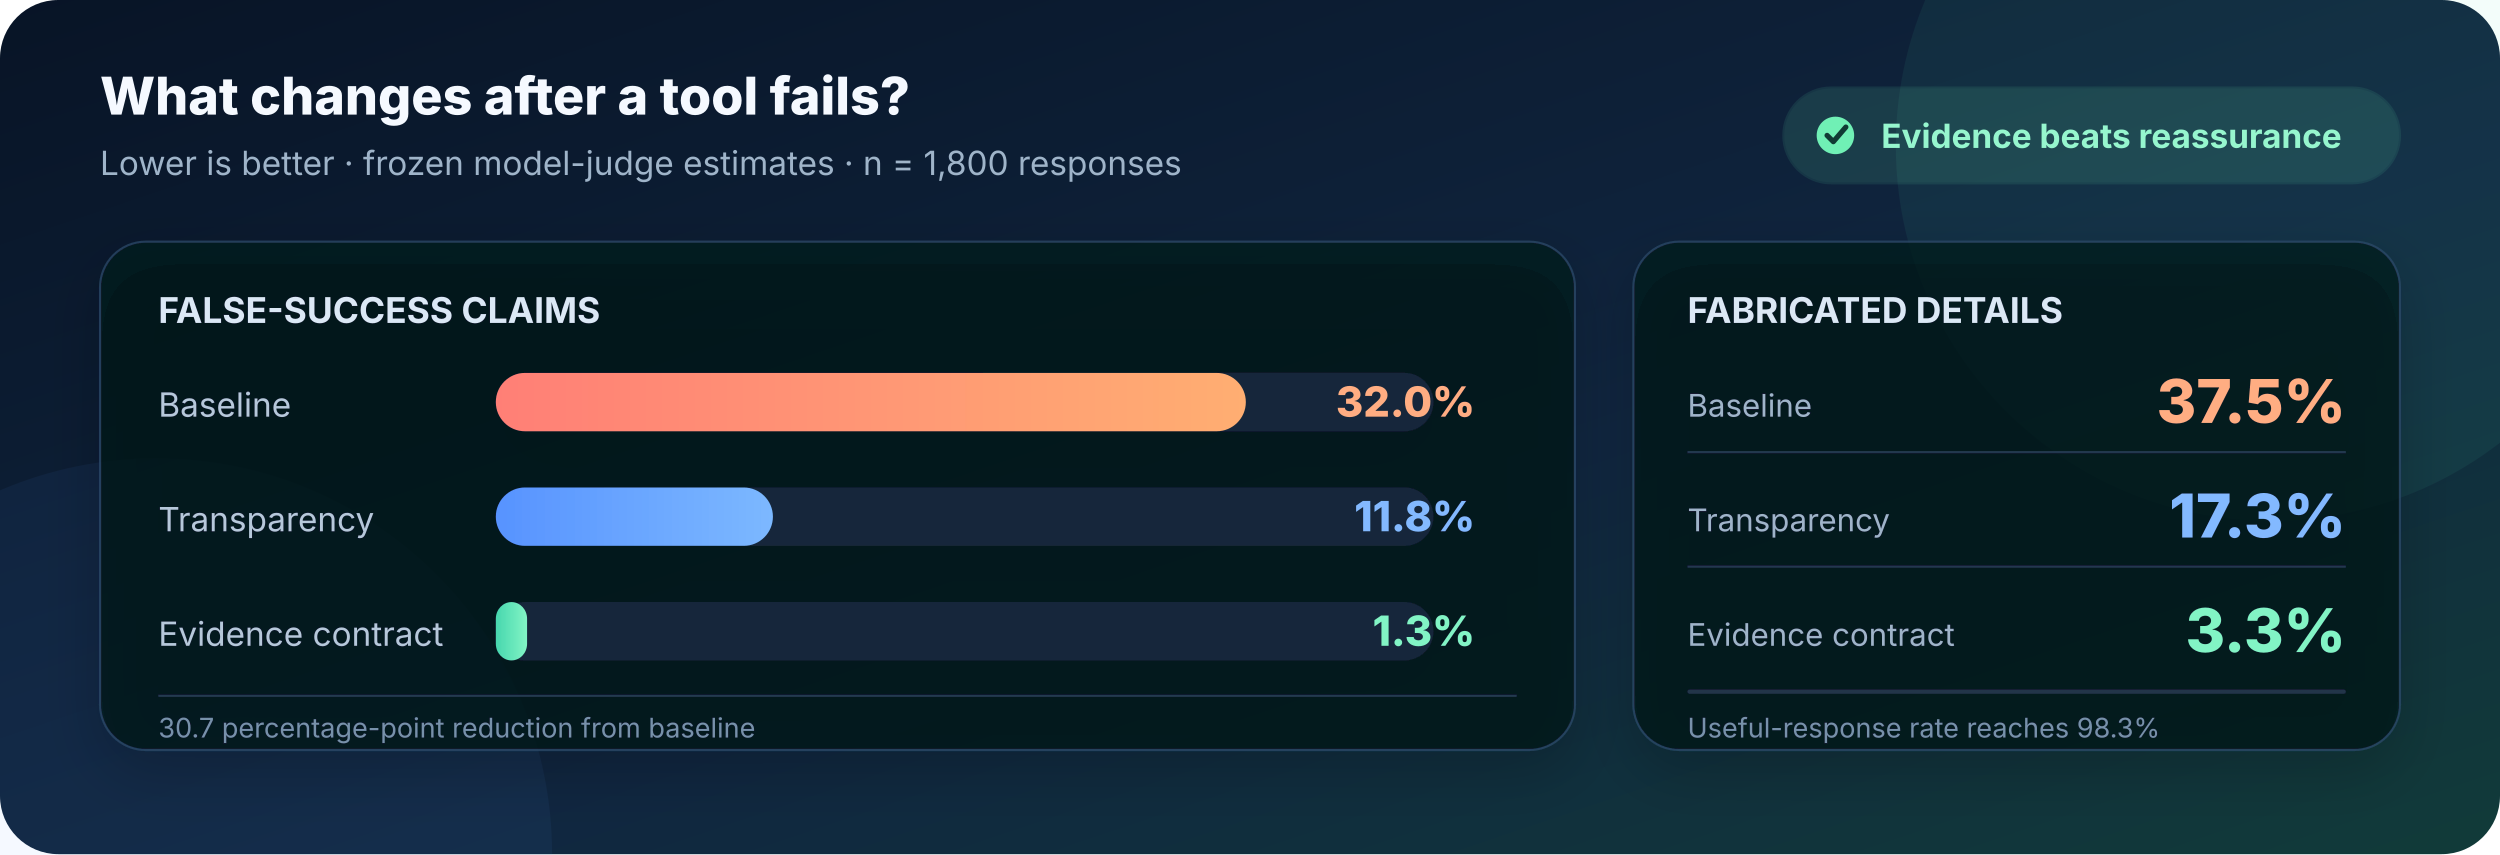
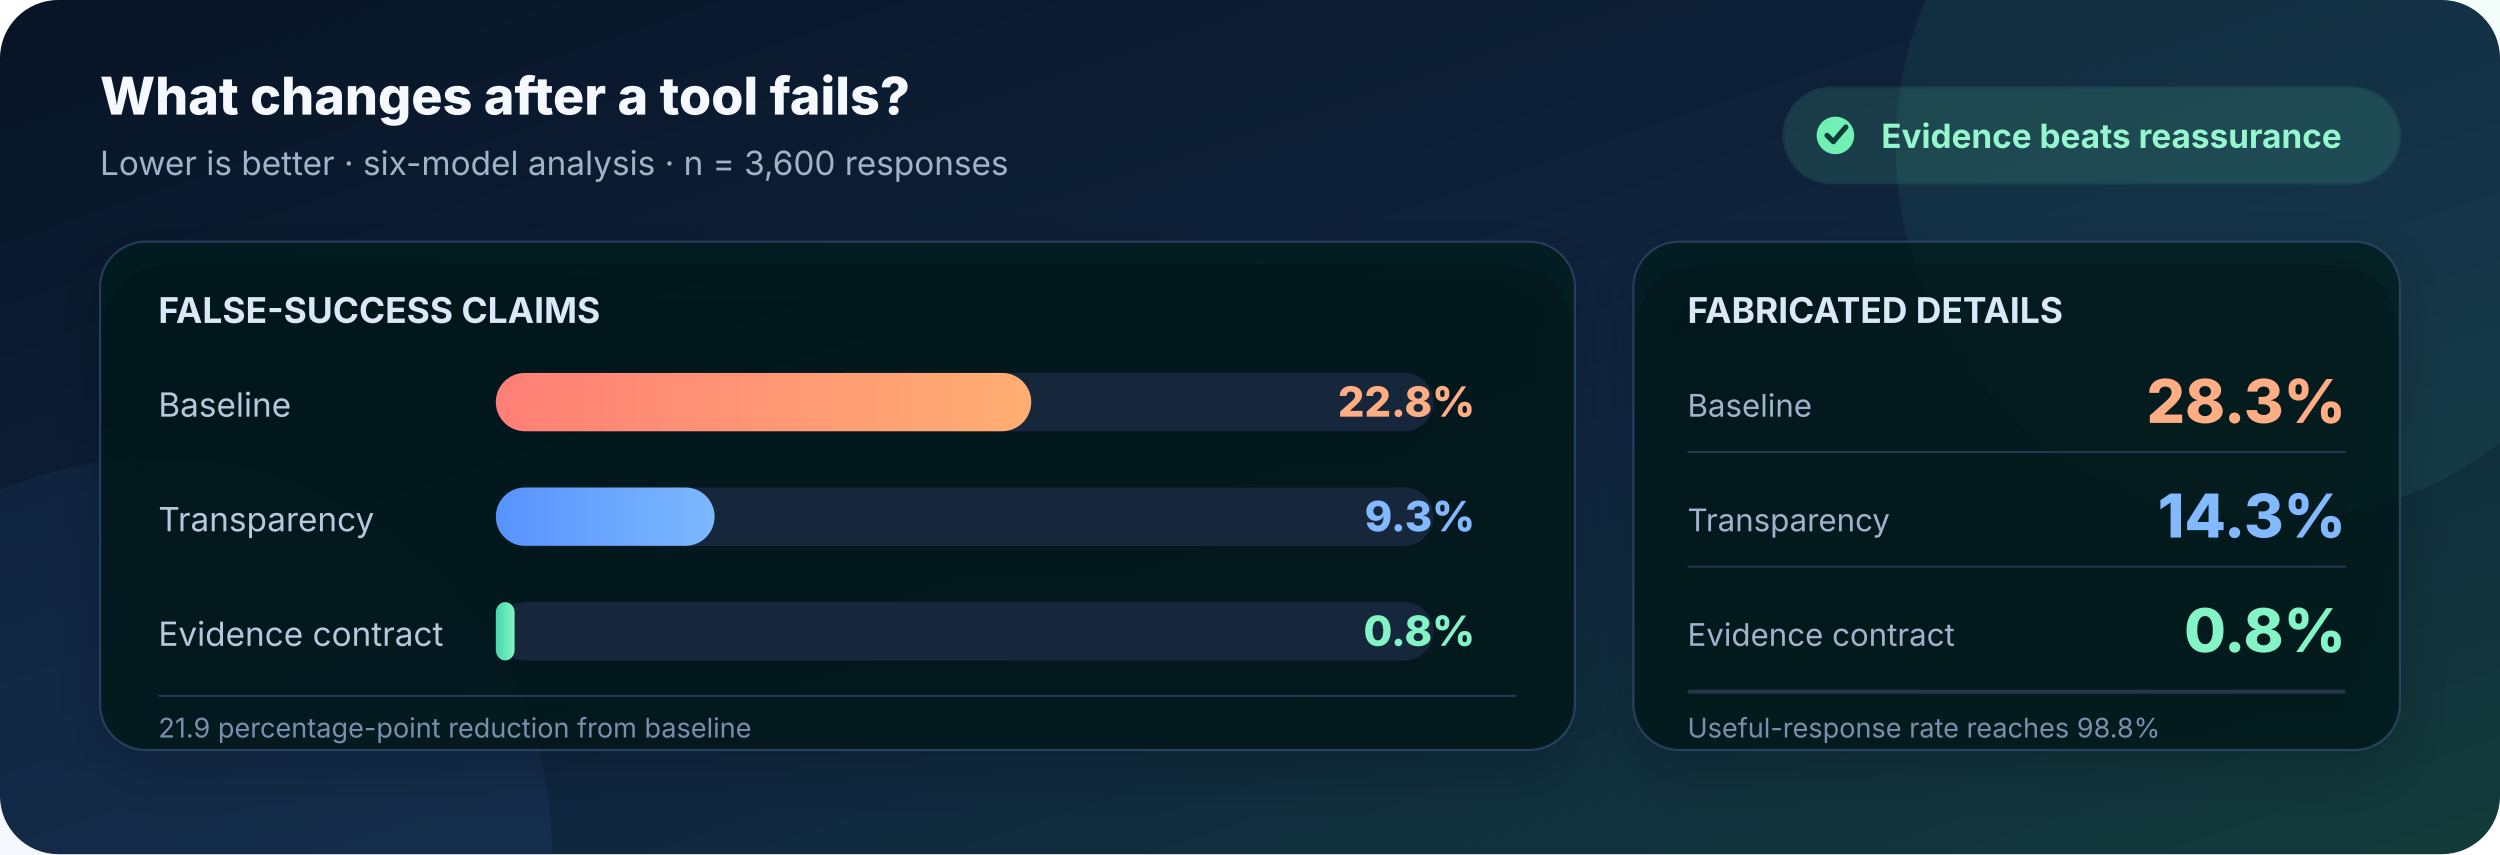
<svg xmlns="http://www.w3.org/2000/svg" width="1200" height="410" viewBox="0 0 1200 410" role="img" aria-labelledby="title desc">
  <defs>
    <linearGradient id="bg" x1="0" y1="0" x2="1" y2="1">
      <stop offset="0" stop-color="#081426" />
      <stop offset="0.58" stop-color="#102640" />
      <stop offset="1" stop-color="#113b39" />
    </linearGradient>
    <linearGradient id="good" x1="0" x2="1">
      <stop offset="0" stop-color="#47d7ae" />
      <stop offset="1" stop-color="#82f4c5" />
    </linearGradient>
    <linearGradient id="mid" x1="0" x2="1">
      <stop offset="0" stop-color="#5793ff" />
      <stop offset="1" stop-color="#7cb8ff" />
    </linearGradient>
    <linearGradient id="bad" x1="0" x2="1">
      <stop offset="0" stop-color="#ff7f76" />
      <stop offset="1" stop-color="#ffae72" />
    </linearGradient>
    <filter id="shadow" x="-20%" y="-30%" width="140%" height="160%">
      <feDropShadow dx="0" dy="10" stdDeviation="14" flood-color="#000" flood-opacity=".24" />
    </filter>
  </defs>
  <rect width="1200" height="410" rx="28" fill="url(#bg)" />
  <circle cx="1090" cy="70" r="180" fill="#50dfb4" opacity=".07" />
  <circle cx="75" cy="410" r="190" fill="#5793ff" opacity=".06" />
  <text x="48" y="55" fill="#f5f9ff" font-family="Inter,Arial,sans-serif" font-size="25" font-weight="800">What changes after a tool fails?</text>
-   <text x="48" y="84" fill="#9fb4c9" font-family="Inter,Arial,sans-serif" font-size="16">Lower is better · frozen model-judge estimates · n = 1,800 responses</text>
+   <text x="48" y="84" fill="#9fb4c9" font-family="Inter,Arial,sans-serif" font-size="16">Lower is better · six-model analysis · n = 3,600 responses</text>
  <g transform="translate(48 116)" filter="url(#shadow)">
    <rect width="708" height="244" rx="22" fill="#07121f" opacity=".78" stroke="#294966" />
    <text x="28" y="39" fill="#dbe8f5" font-family="Inter,Arial,sans-serif" font-size="17" font-weight="700">FALSE-SUCCESS CLAIMS</text>
    <g font-family="Inter,Arial,sans-serif">
      <text x="28" y="84" fill="#b6c8da" font-size="16">Baseline</text>
      <rect x="190" y="63" width="450" height="28" rx="14" fill="#15283b" />
-       <rect x="190" y="63" width="360" height="28" rx="14" fill="url(#bad)" />
-       <text x="660" y="84" fill="#ffad82" text-anchor="end" font-size="20" font-weight="800">32.0%</text>
+       <rect x="190" y="63" width="257" height="28" rx="14" fill="url(#bad)" />
+       <text x="660" y="84" fill="#ffad82" text-anchor="end" font-size="20" font-weight="800">22.8%</text>
      <text x="28" y="139" fill="#b6c8da" font-size="16">Transparency</text>
      <rect x="190" y="118" width="450" height="28" rx="14" fill="#15283b" />
-       <rect x="190" y="118" width="133" height="28" rx="14" fill="url(#mid)" />
-       <text x="660" y="139" fill="#83b9ff" text-anchor="end" font-size="20" font-weight="800">11.8%</text>
+       <rect x="190" y="118" width="105" height="28" rx="14" fill="url(#mid)" />
+       <text x="660" y="139" fill="#83b9ff" text-anchor="end" font-size="20" font-weight="800">9.3%</text>
      <text x="28" y="194" fill="#b6c8da" font-size="16">Evidence contract</text>
      <rect x="190" y="173" width="450" height="28" rx="14" fill="#15283b" />
-       <rect x="190" y="173" width="15" height="28" rx="8" fill="url(#good)" />
-       <text x="660" y="194" fill="#82f4c5" text-anchor="end" font-size="20" font-weight="800">1.3%</text>
+       <rect x="190" y="173" width="9" height="28" rx="5" fill="url(#good)" />
+       <text x="660" y="194" fill="#82f4c5" text-anchor="end" font-size="20" font-weight="800">0.8%</text>
    </g>
    <line x1="28" y1="218" x2="680" y2="218" stroke="#233a50" />
-     <text x="28" y="238" fill="#7791aa" font-family="Inter,Arial,sans-serif" font-size="13">30.7 percentage-point reduction from baseline</text>
+     <text x="28" y="238" fill="#7791aa" font-family="Inter,Arial,sans-serif" font-size="13">21.9 percentage-point reduction from baseline</text>
  </g>
  <g transform="translate(784 116)" filter="url(#shadow)">
    <rect width="368" height="244" rx="22" fill="#07121f" opacity=".78" stroke="#294966" />
    <text x="26" y="39" fill="#dbe8f5" font-family="Inter,Arial,sans-serif" font-size="17" font-weight="700">FABRICATED DETAILS</text>
    <g font-family="Inter,Arial,sans-serif">
      <text x="26" y="84" fill="#9fb4c9" font-size="15">Baseline</text>
-       <text x="342" y="87" fill="#ffad82" text-anchor="end" font-size="29" font-weight="800">37.5%</text>
+       <text x="342" y="87" fill="#ffad82" text-anchor="end" font-size="29" font-weight="800">28.3%</text>
      <line x1="26" y1="101" x2="342" y2="101" stroke="#22394f" />
      <text x="26" y="139" fill="#9fb4c9" font-size="15">Transparency</text>
-       <text x="342" y="142" fill="#83b9ff" text-anchor="end" font-size="29" font-weight="800">17.3%</text>
+       <text x="342" y="142" fill="#83b9ff" text-anchor="end" font-size="29" font-weight="800">14.3%</text>
      <line x1="26" y1="156" x2="342" y2="156" stroke="#22394f" />
      <text x="26" y="194" fill="#9fb4c9" font-size="15">Evidence contract</text>
-       <text x="342" y="197" fill="#82f4c5" text-anchor="end" font-size="29" font-weight="800">3.3%</text>
+       <text x="342" y="197" fill="#82f4c5" text-anchor="end" font-size="29" font-weight="800">0.8%</text>
    </g>
    <rect x="26" y="215" width="316" height="2" rx="1" fill="#20364a" />
-     <text x="26" y="238" fill="#7791aa" font-family="Inter,Arial,sans-serif" font-size="13">Useful-response rate reaches 98.3%</text>
+     <text x="26" y="238" fill="#7791aa" font-family="Inter,Arial,sans-serif" font-size="13">Useful-response rate reaches 98.8%</text>
  </g>
  <g transform="translate(856 42)">
    <rect width="296" height="46" rx="23" fill="#70f0b5" opacity=".13" stroke="#4fbd96" />
    <circle cx="25" cy="23" r="9" fill="#70f0b5" />
    <path d="M21 23l3 3 6-7" fill="none" stroke="#103b34" stroke-width="2.5" stroke-linecap="round" stroke-linejoin="round" />
    <text x="47" y="29" fill="#96f6ce" font-family="Inter,Arial,sans-serif" font-size="16" font-weight="700">Evidence beats reassurance</text>
  </g>
</svg>
